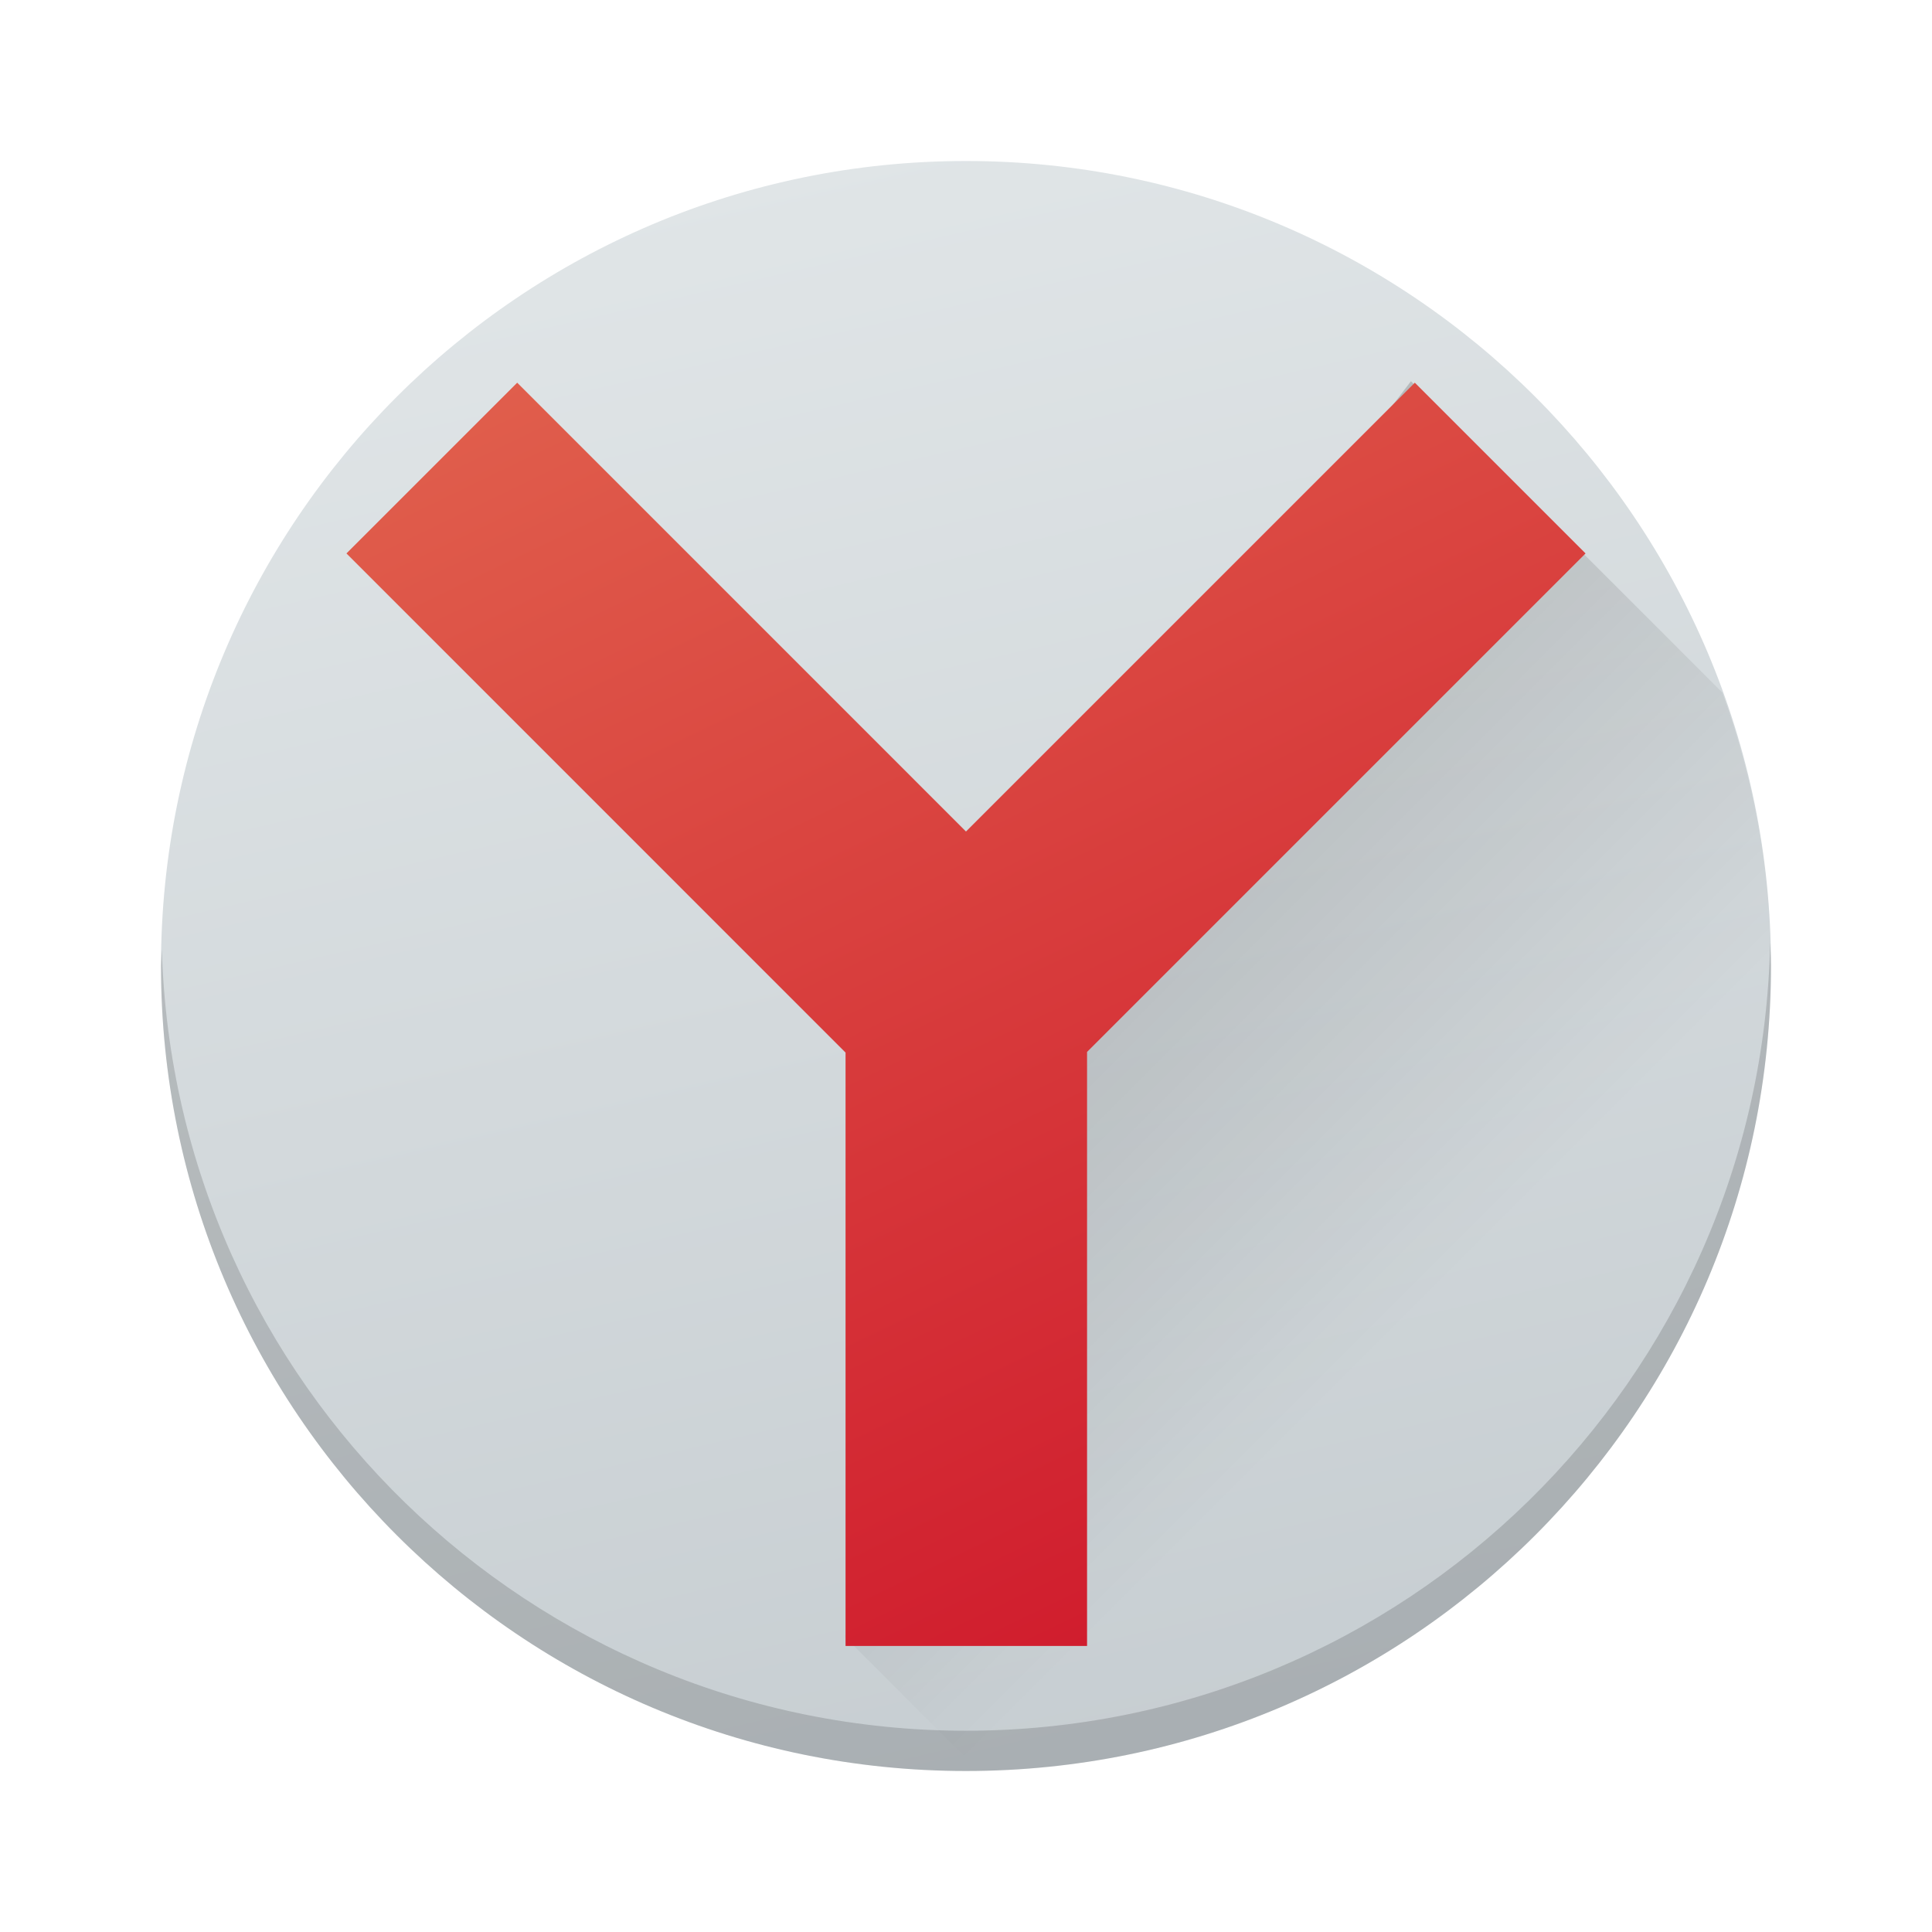
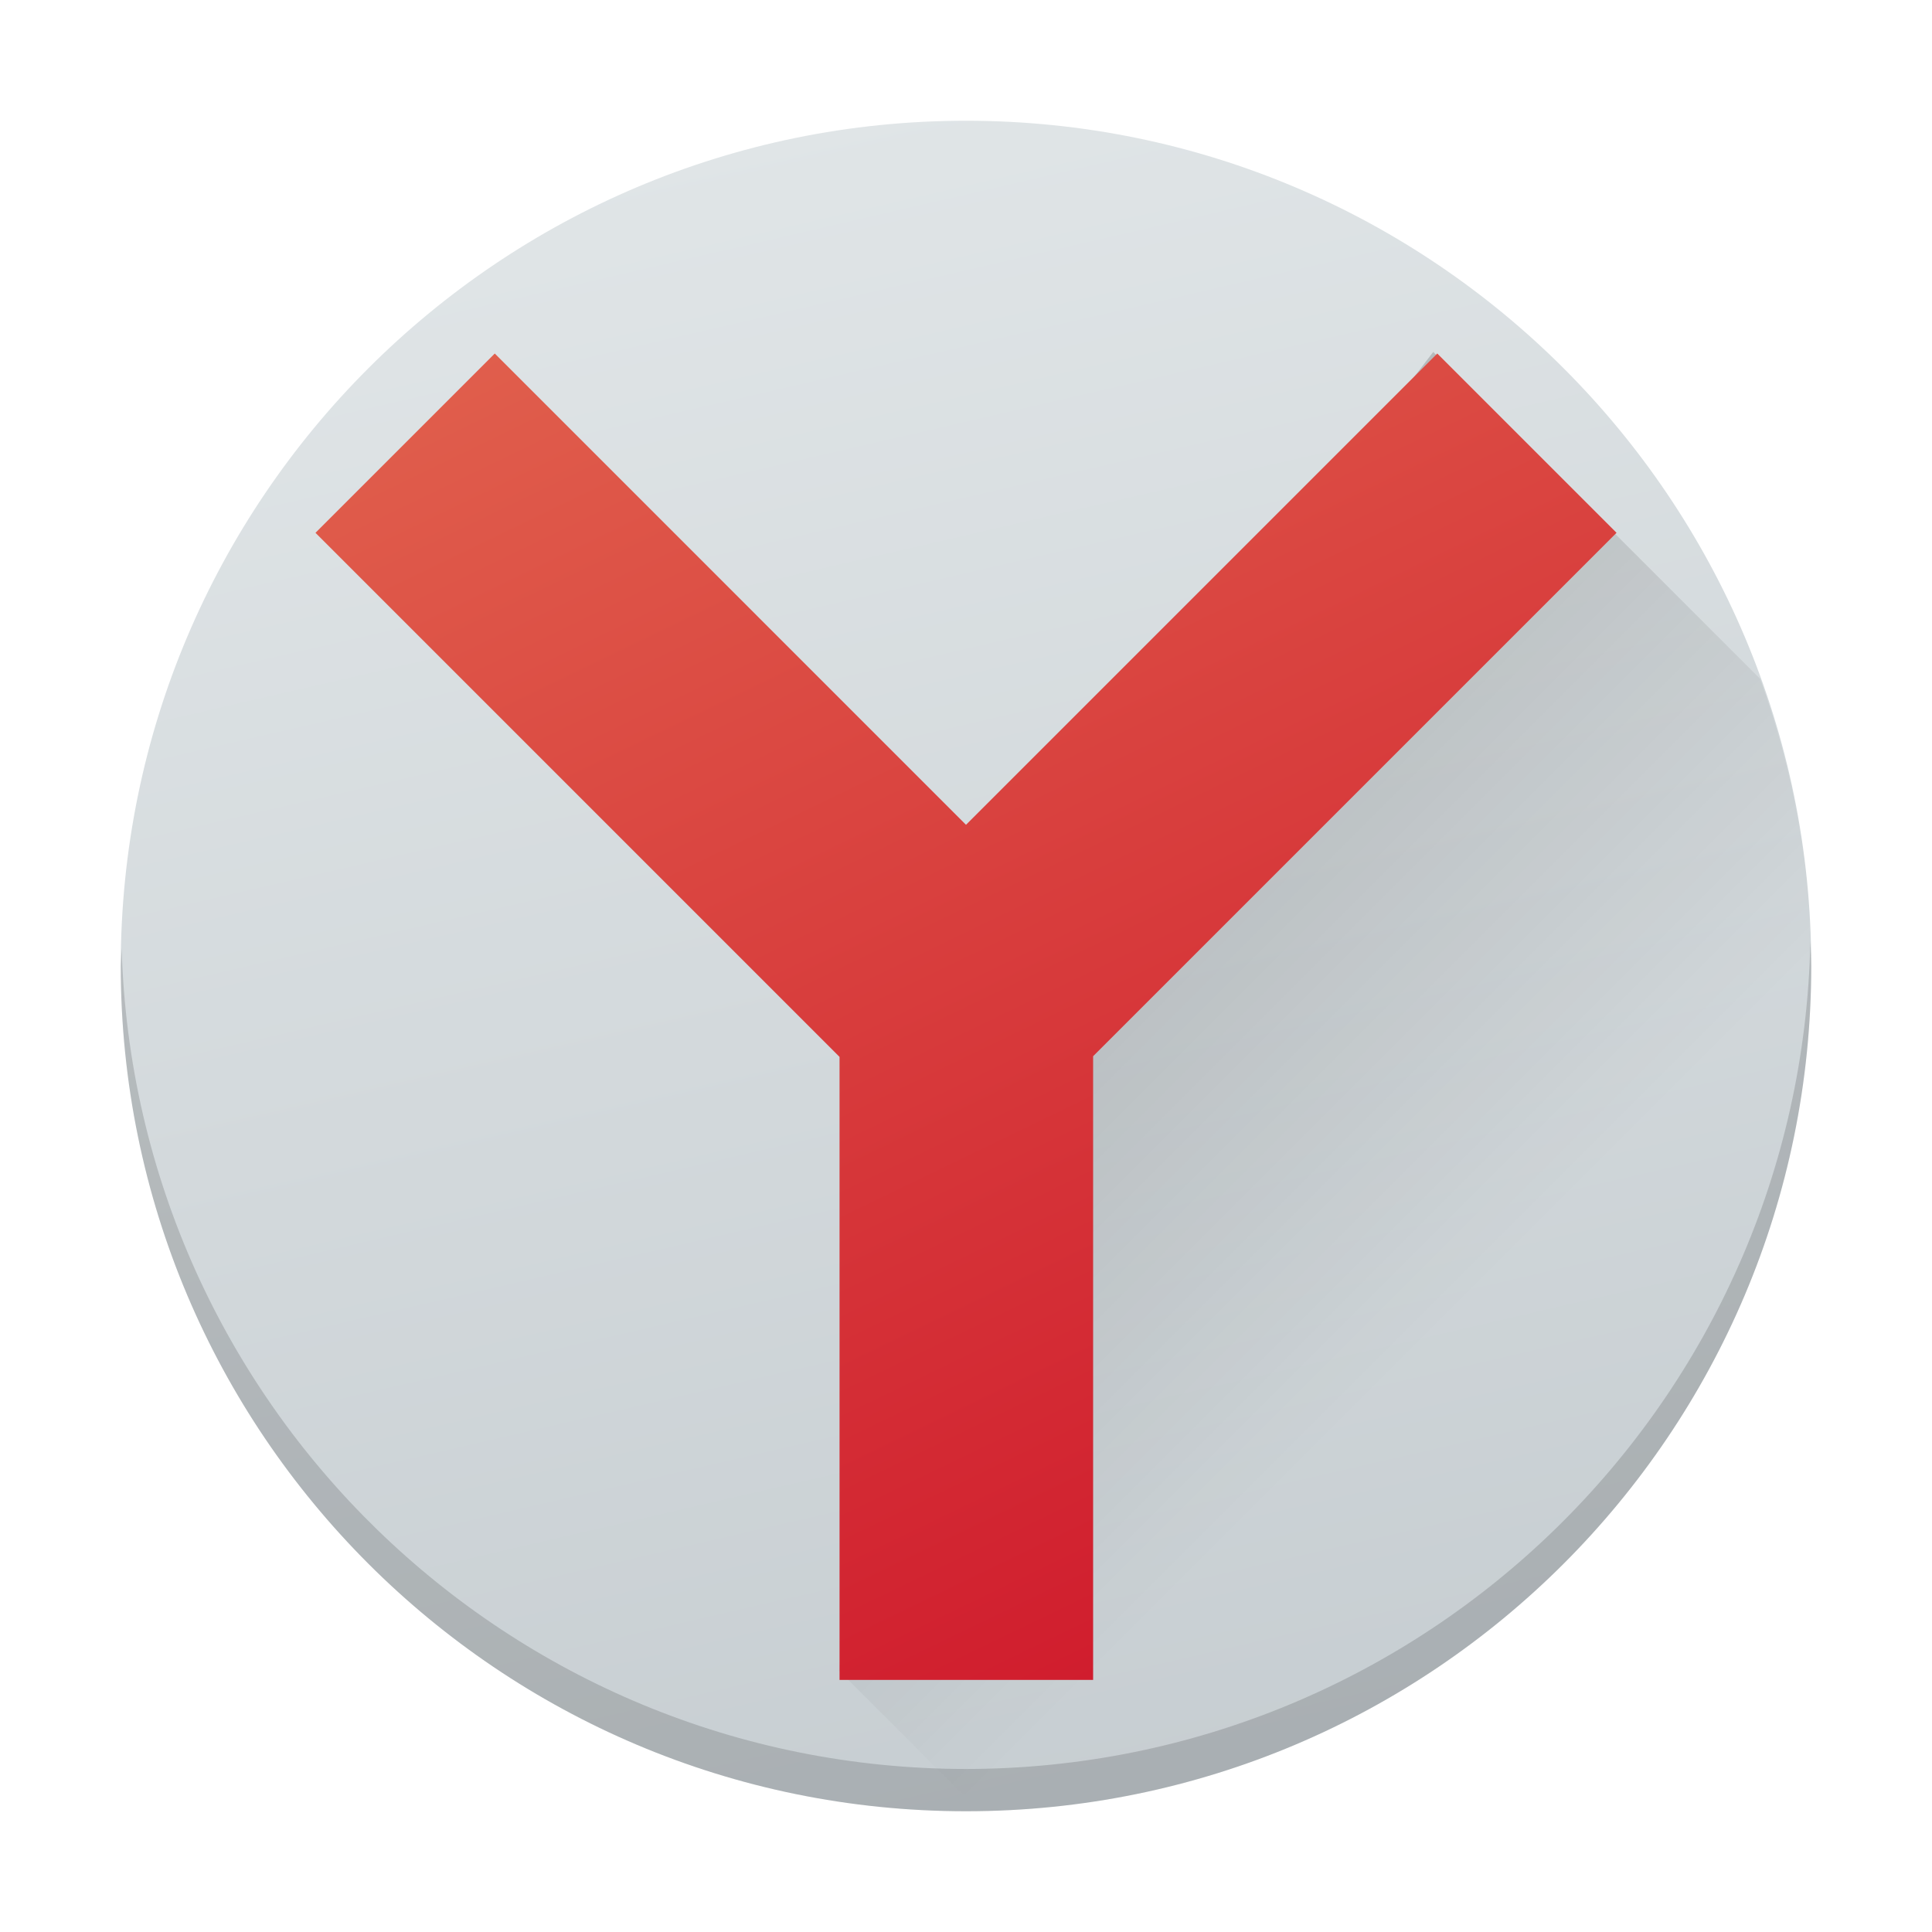
- <svg xmlns="http://www.w3.org/2000/svg" xmlns:xlink="http://www.w3.org/1999/xlink" width="48" height="48" version="1.1">
-   <defs>
+ <svg xmlns="http://www.w3.org/2000/svg" xmlns:xlink="http://www.w3.org/1999/xlink" width="48" height="48" version="1.1" id="svg32">
+   <defs id="defs20">
    <linearGradient id="linearGradient4197">
-       <stop style="stop-color:#c6cdd1;stop-opacity:1" offset="0" />
-       <stop style="stop-color:#e0e5e7;stop-opacity:1" offset="1" />
+       <stop style="stop-color:#c6cdd1;stop-opacity:1" offset="0" id="stop2" />
+       <stop style="stop-color:#e0e5e7;stop-opacity:1" offset="1" id="stop4" />
    </linearGradient>
    <linearGradient id="linearGradient4184">
-       <stop style="stop-color:#000000;stop-opacity:1;" offset="0" />
-       <stop style="stop-color:#000000;stop-opacity:0;" offset="1" />
+       <stop style="stop-color:#000000;stop-opacity:1;" offset="0" id="stop7" />
+       <stop style="stop-color:#000000;stop-opacity:0;" offset="1" id="stop9" />
    </linearGradient>
    <linearGradient id="linearGradient4167">
-       <stop style="stop-color:#d01c2d;stop-opacity:1" offset="0" />
-       <stop style="stop-color:#e05e4c;stop-opacity:1" offset="1" />
+       <stop style="stop-color:#d01c2d;stop-opacity:1" offset="0" id="stop12" />
+       <stop style="stop-color:#e05e4c;stop-opacity:1" offset="1" id="stop14" />
    </linearGradient>
    <linearGradient gradientUnits="userSpaceOnUse" y2="525.911" x2="395.707" y1="546.927" x1="400.556" id="linearGradient4288-9" xlink:href="#linearGradient4197" gradientTransform="matrix(1.940556,0,0,1.941822,-359.2523,-518.3822)" />
    <linearGradient xlink:href="#linearGradient4167" id="linearGradient4173" x1="414.727" y1="539.763" x2="399.489" y2="508.239" gradientUnits="userSpaceOnUse" />
    <linearGradient xlink:href="#linearGradient4184" id="linearGradient4190" x1="23.547" y1="16.764" x2="37.308" y2="30.525" gradientUnits="userSpaceOnUse" />
  </defs>
-   <g transform="translate(-384.5714,-499.798)">
-     <circle cy="523.798" cx="408.571" style="opacity:1;fill:url(#linearGradient4288-9);fill-opacity:1.0;stroke:none;stroke-width:1.94;stroke-miterlimit:4;stroke-dasharray:none;stroke-dashoffset:0;stroke-opacity:1" r="20" />
-     <path style="opacity:0.2;fill:url(#linearGradient4190);fill-opacity:1;stroke:none;stroke-width:2;stroke-linecap:round;stroke-linejoin:round;stroke-miterlimit:4;stroke-dasharray:none;stroke-opacity:1" d="M 35.055 9.471 L 26.166 21.092 L 22.076 29.008 L 20.998 40.676 L 24.311 43.988 A 20 20 0 0 0 44 24 A 20 20 0 0 0 42.793 17.209 L 35.055 9.471 z" transform="translate(384.5714,499.798)" />
-     <path d="m 397.421,509.306 -4.242,4.242 12.4,12.401 0,14.742 6,0 0,-14.758 12.385,-12.385 -4.242,-4.242 -11.151,11.151 -11.15,-11.151 z" style="fill:url(#linearGradient4173);fill-opacity:1" />
-     <path style="opacity:0.15;fill:#000000;fill-opacity:1;stroke:none;stroke-width:1.94;stroke-miterlimit:4;stroke-dasharray:none;stroke-dashoffset:0;stroke-opacity:1" d="M 43.979 23.418 A 20 20 0 0 1 24 43 A 20 20 0 0 1 4.021 23.582 A 20 20 0 0 0 4 24 A 20 20 0 0 0 24 44 A 20 20 0 0 0 44 24 A 20 20 0 0 0 43.979 23.418 z" transform="translate(384.5714,499.798)" />
+   <g transform="matrix(1.049999,0,0,1.049999,-404.9993,-525.9875)" id="g30">
+     <circle cy="523.798" cx="408.571" style="opacity:1;fill:url(#linearGradient4288-9);fill-opacity:1;stroke:none;stroke-width:1.94;stroke-miterlimit:4;stroke-dasharray:none;stroke-dashoffset:0;stroke-opacity:1" r="20" id="circle22" />
+     <path style="opacity:0.2;fill:url(#linearGradient4190);fill-opacity:1;stroke:none;stroke-width:2;stroke-linecap:round;stroke-linejoin:round;stroke-miterlimit:4;stroke-dasharray:none;stroke-opacity:1" d="m 35.055,9.471 -8.889,11.621 -4.09,7.916 -1.078,11.668 3.312,3.312 A 20,20 0 0 0 44,24 20,20 0 0 0 42.793,17.209 Z" transform="translate(384.5714,499.798)" id="path24" />
+     <path d="m 397.421,509.306 -4.242,4.242 12.4,12.401 v 14.742 h 6 v -14.758 l 12.385,-12.385 -4.242,-4.242 -11.151,11.151 -11.15,-11.151 z" style="fill:url(#linearGradient4173);fill-opacity:1" id="path26" />
+     <path style="opacity:0.15;fill:#000000;fill-opacity:1;stroke:none;stroke-width:1.94;stroke-miterlimit:4;stroke-dasharray:none;stroke-dashoffset:0;stroke-opacity:1" d="M 43.979,23.418 A 20,20 0 0 1 24,43 20,20 0 0 1 4.021,23.582 20,20 0 0 0 4,24 20,20 0 0 0 24,44 20,20 0 0 0 44,24 20,20 0 0 0 43.979,23.418 Z" transform="translate(384.5714,499.798)" id="path28" />
  </g>
</svg>
